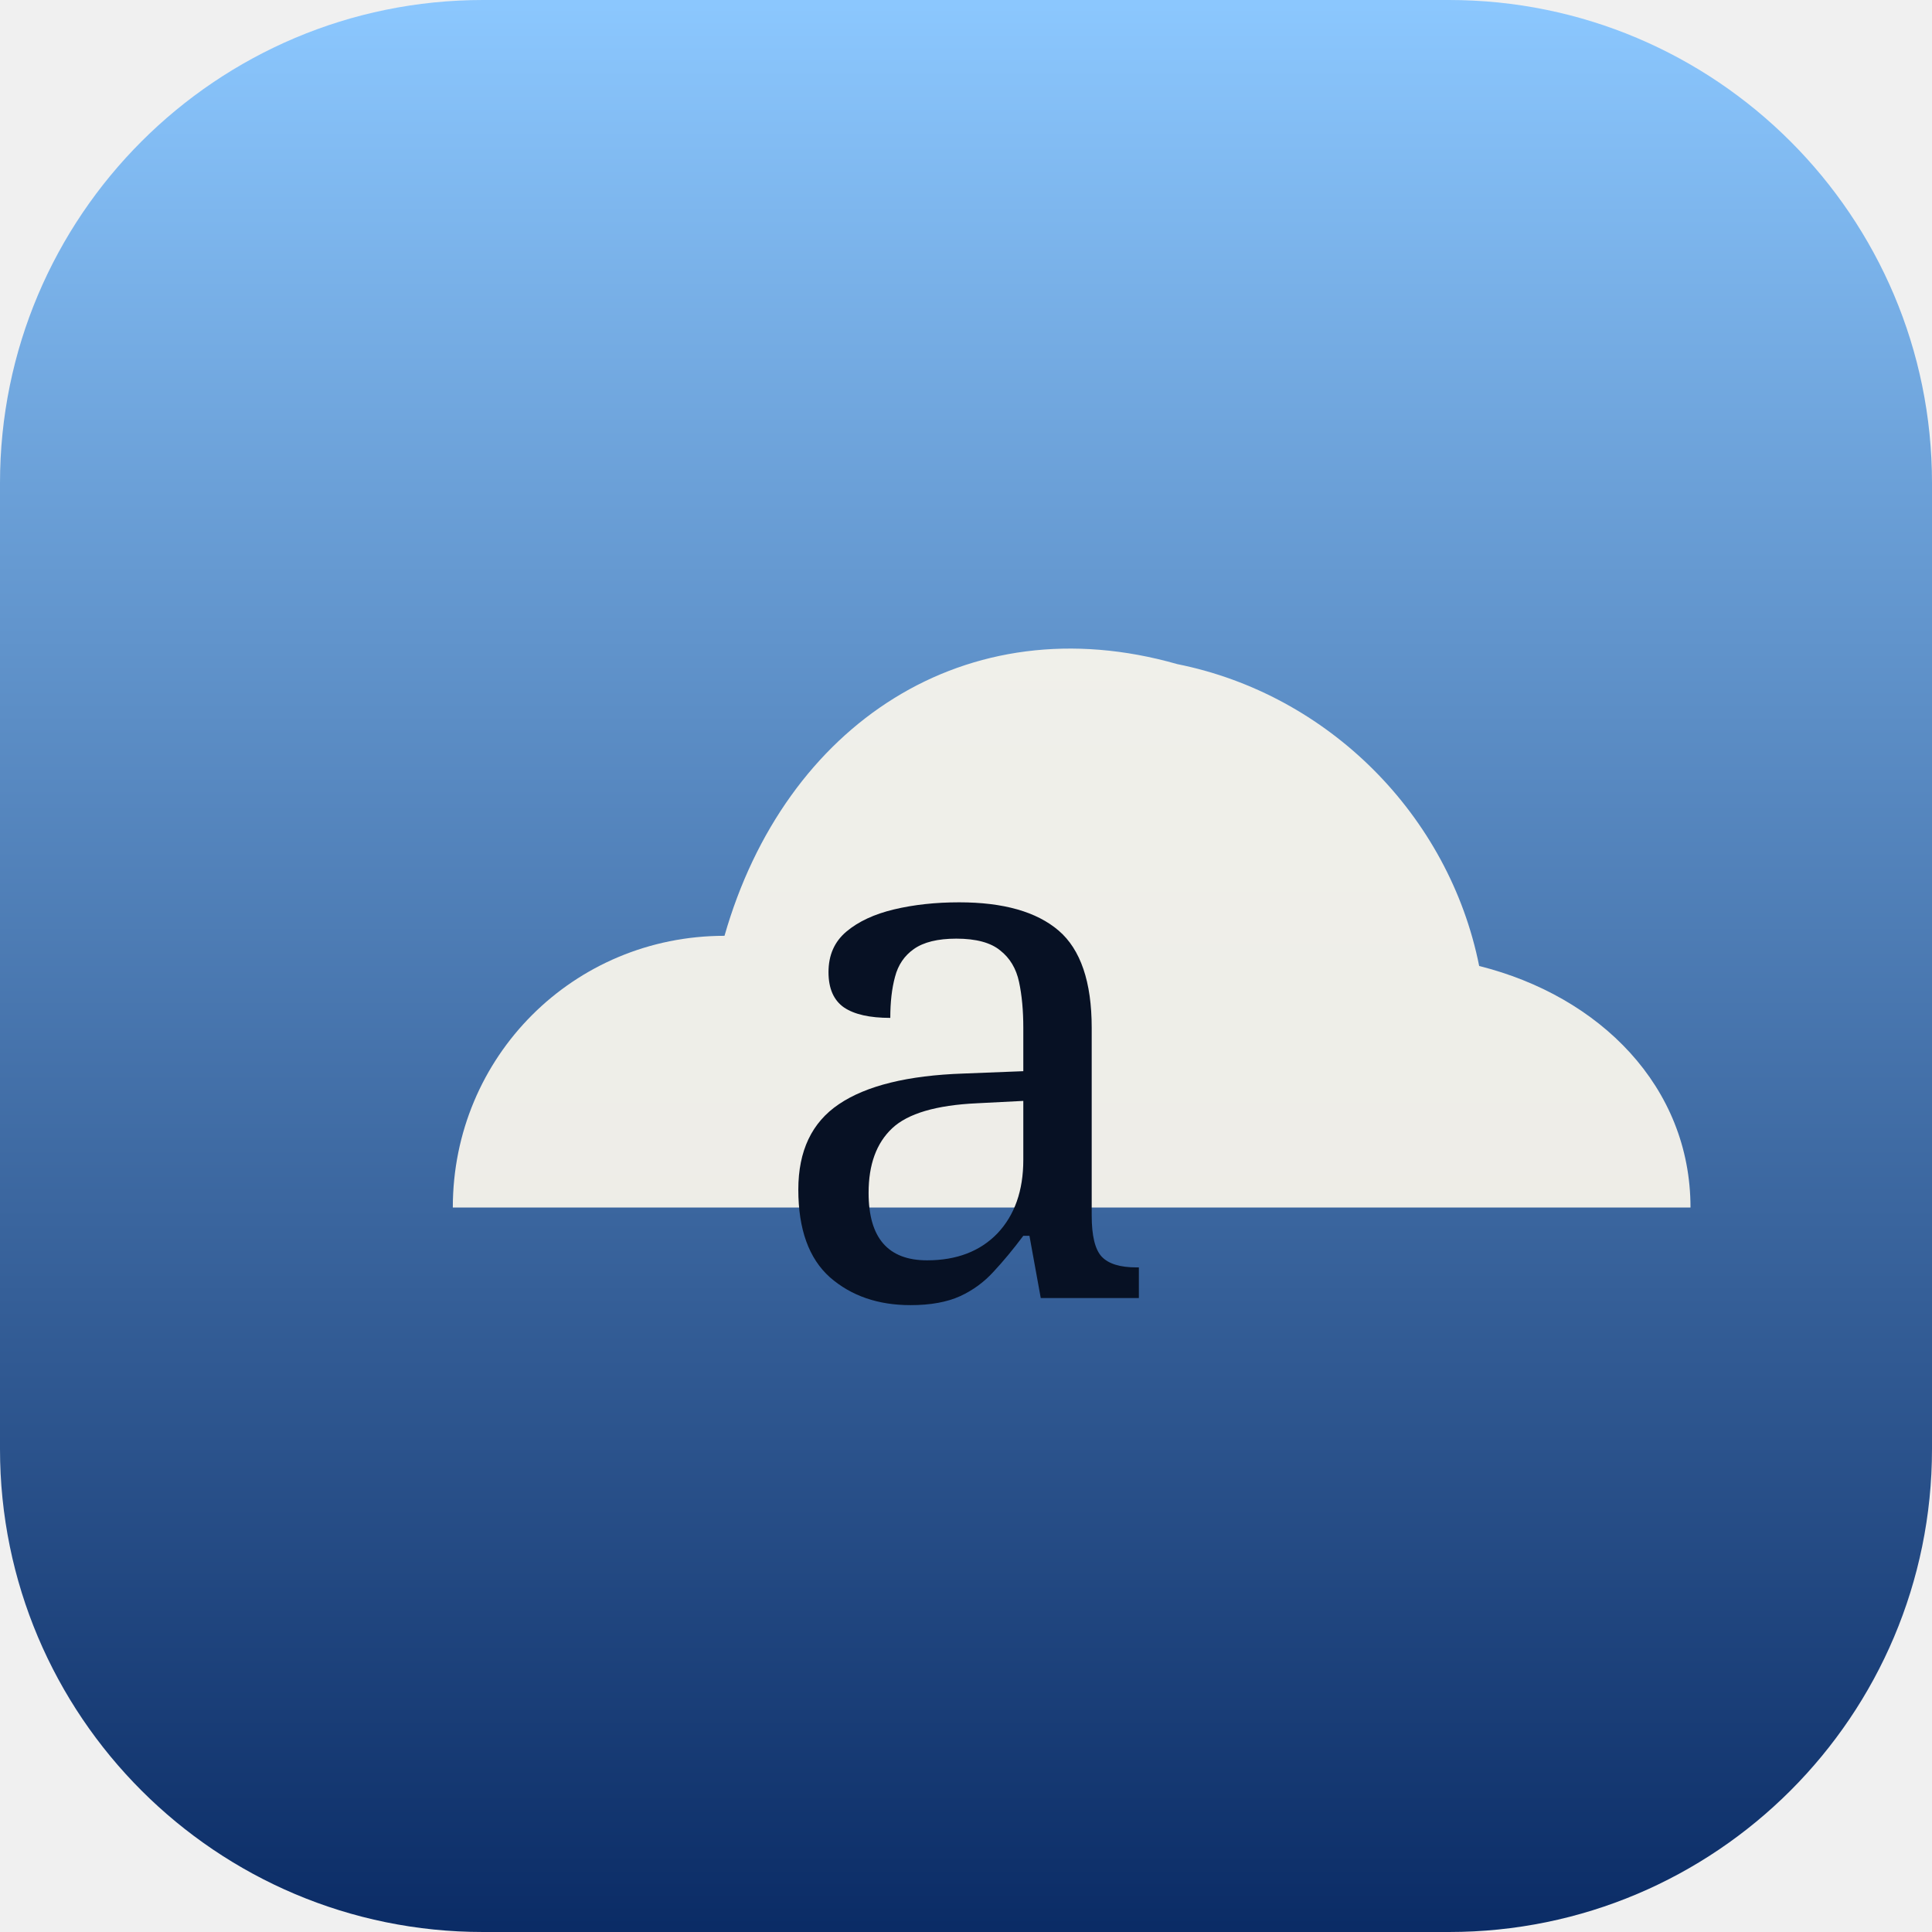
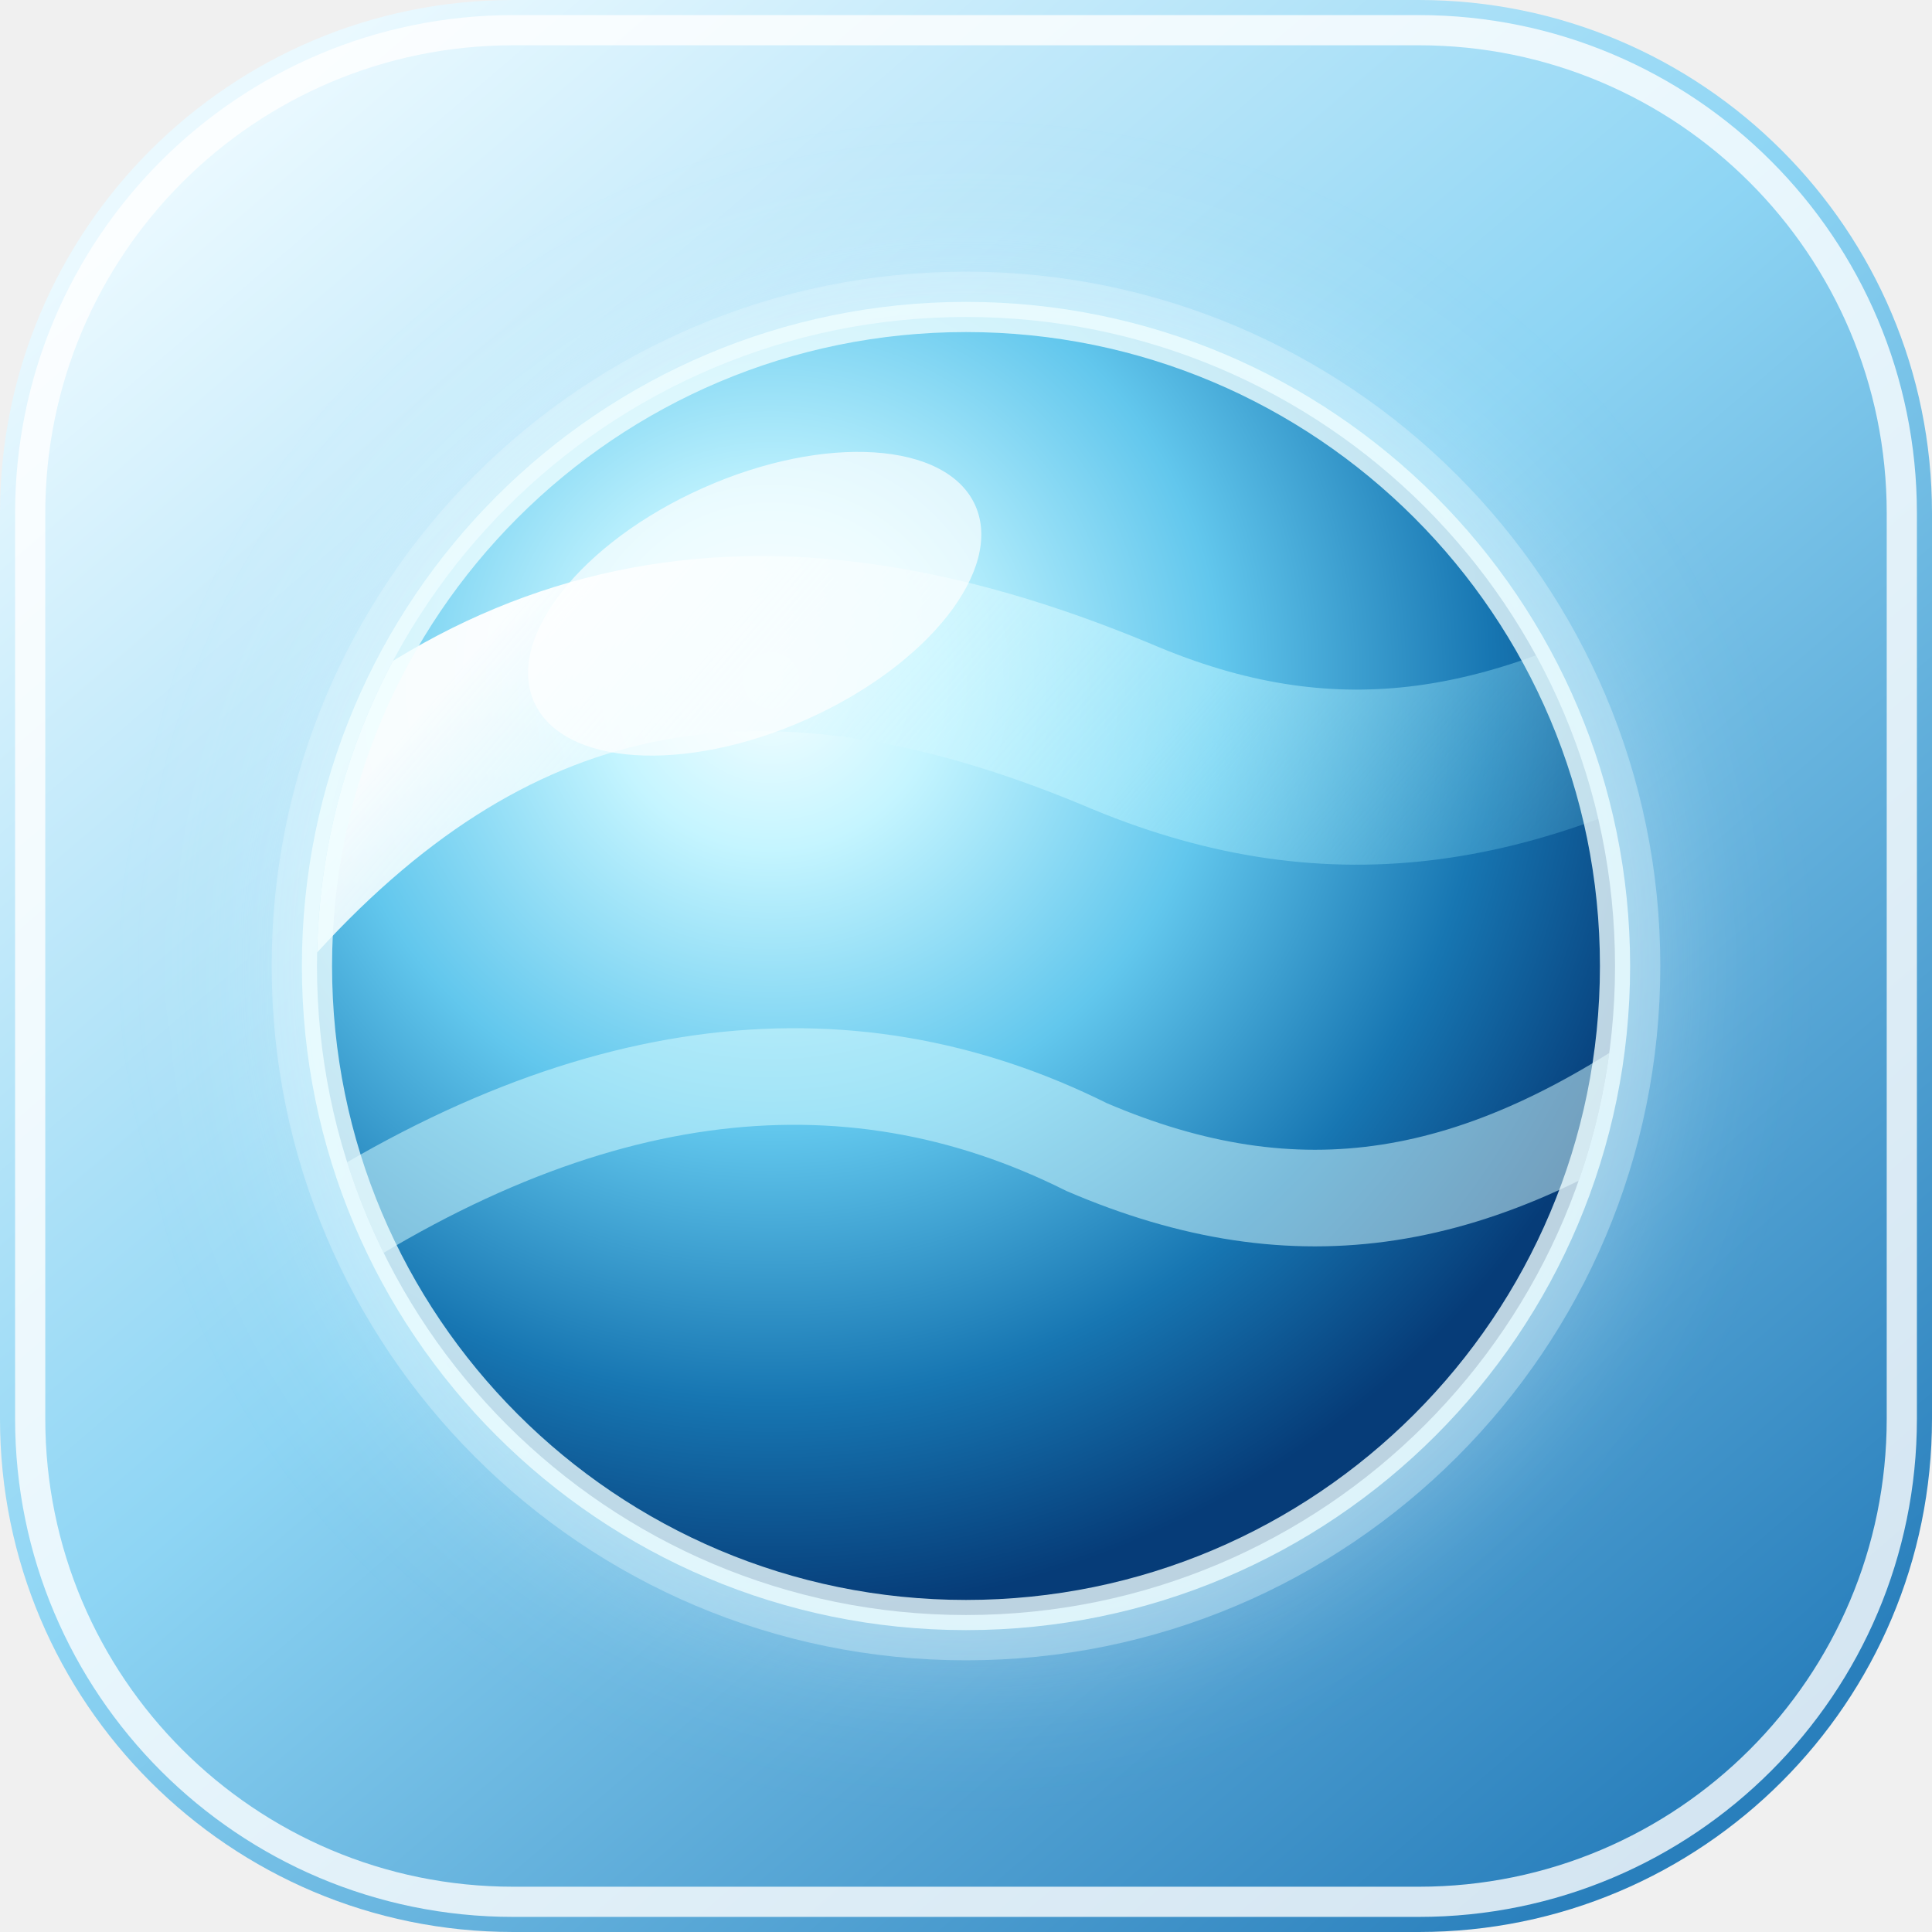
<svg xmlns="http://www.w3.org/2000/svg" viewBox="0 0 64 64">
  <defs>
-     <linearGradient id="sky" x1="0" x2="0" y1="0" y2="1">
-       <stop stop-color="#8cc8ff" />
-       <stop offset="1" stop-color="#0a2b65" />
+     <linearGradient id="sky" x1="8" y1="4" x2="56" y2="60" gradientUnits="userSpaceOnUse">
+       <stop stop-color="#eaf9ff" />
+       <stop offset=".46" stop-color="#8ed5f4" />
+       <stop offset="1" stop-color="#297fbc" />
    </linearGradient>
+     <radialGradient id="orb" cx="35%" cy="28%" r="72%">
+       <stop stop-color="#f7feff" />
+       <stop offset=".18" stop-color="#c5f5ff" />
+       <stop offset=".48" stop-color="#62c7ed" />
+       <stop offset=".77" stop-color="#1776b2" />
+       <stop offset="1" stop-color="#063c78" />
+     </radialGradient>
+     <linearGradient id="flow" x1="17" y1="20" x2="47" y2="46" gradientUnits="userSpaceOnUse">
+       <stop stop-color="#ffffff" stop-opacity=".95" />
+       <stop offset=".48" stop-color="#baf3ff" stop-opacity=".58" />
+       <stop offset="1" stop-color="#4fc7eb" stop-opacity="0" />
+     </linearGradient>
+     <filter id="glow" x="-50%" y="-50%" width="200%" height="200%">
+       <feGaussianBlur stdDeviation="2.3" result="blur" />
+       <feMerge>
+         <feMergeNode in="blur" />
+         <feMergeNode in="SourceGraphic" />
+       </feMerge>
+     </filter>
+     <clipPath id="orbClip">
+       <circle cx="32" cy="32" r="21.5" />
+     </clipPath>
  </defs>
-   <rect width="64" height="64" rx="16" fill="url(#sky)" />
-   <path d="M15 40c0-5 4-9 9-9 2-7 8-11 15-9 5 1 9 5 10 10 4 1 7 4 7 8H15Z" fill="#f8f5ec" fill-opacity=".94" />
-   <text x="32" y="43" text-anchor="middle" font-family="Georgia,serif" font-size="24" fill="#071124">a</text>
+   <rect width="64" height="64" rx="17" fill="url(#sky)" />
+   <rect x="1" y="1" width="62" height="62" rx="16" fill="none" stroke="#fff" stroke-opacity=".8" />
+   <circle cx="32" cy="32" r="23" fill="#e9fbff" fill-opacity=".34" filter="url(#glow)" />
+   <circle cx="32" cy="32" r="21.5" fill="url(#orb)" />
+   <g clip-path="url(#orbClip)">
+     <path d="M8 30c8-9 17-11 29-6 7 3 13 2 20-2" fill="none" stroke="url(#flow)" stroke-linecap="round" stroke-width="5.8" />
+     <path d="M9 42c10-7 19-8 27-4 7 3 13 2 20-3" fill="none" stroke="#d8fbff" stroke-linecap="round" stroke-opacity=".52" stroke-width="3.2" />
+     <ellipse cx="25" cy="20" rx="8" ry="4.2" fill="#fff" fill-opacity=".68" transform="rotate(-24 25 20)" />
+   </g>
+   <circle cx="32" cy="32" r="21.5" fill="none" stroke="#effdff" stroke-opacity=".78" />
</svg>
